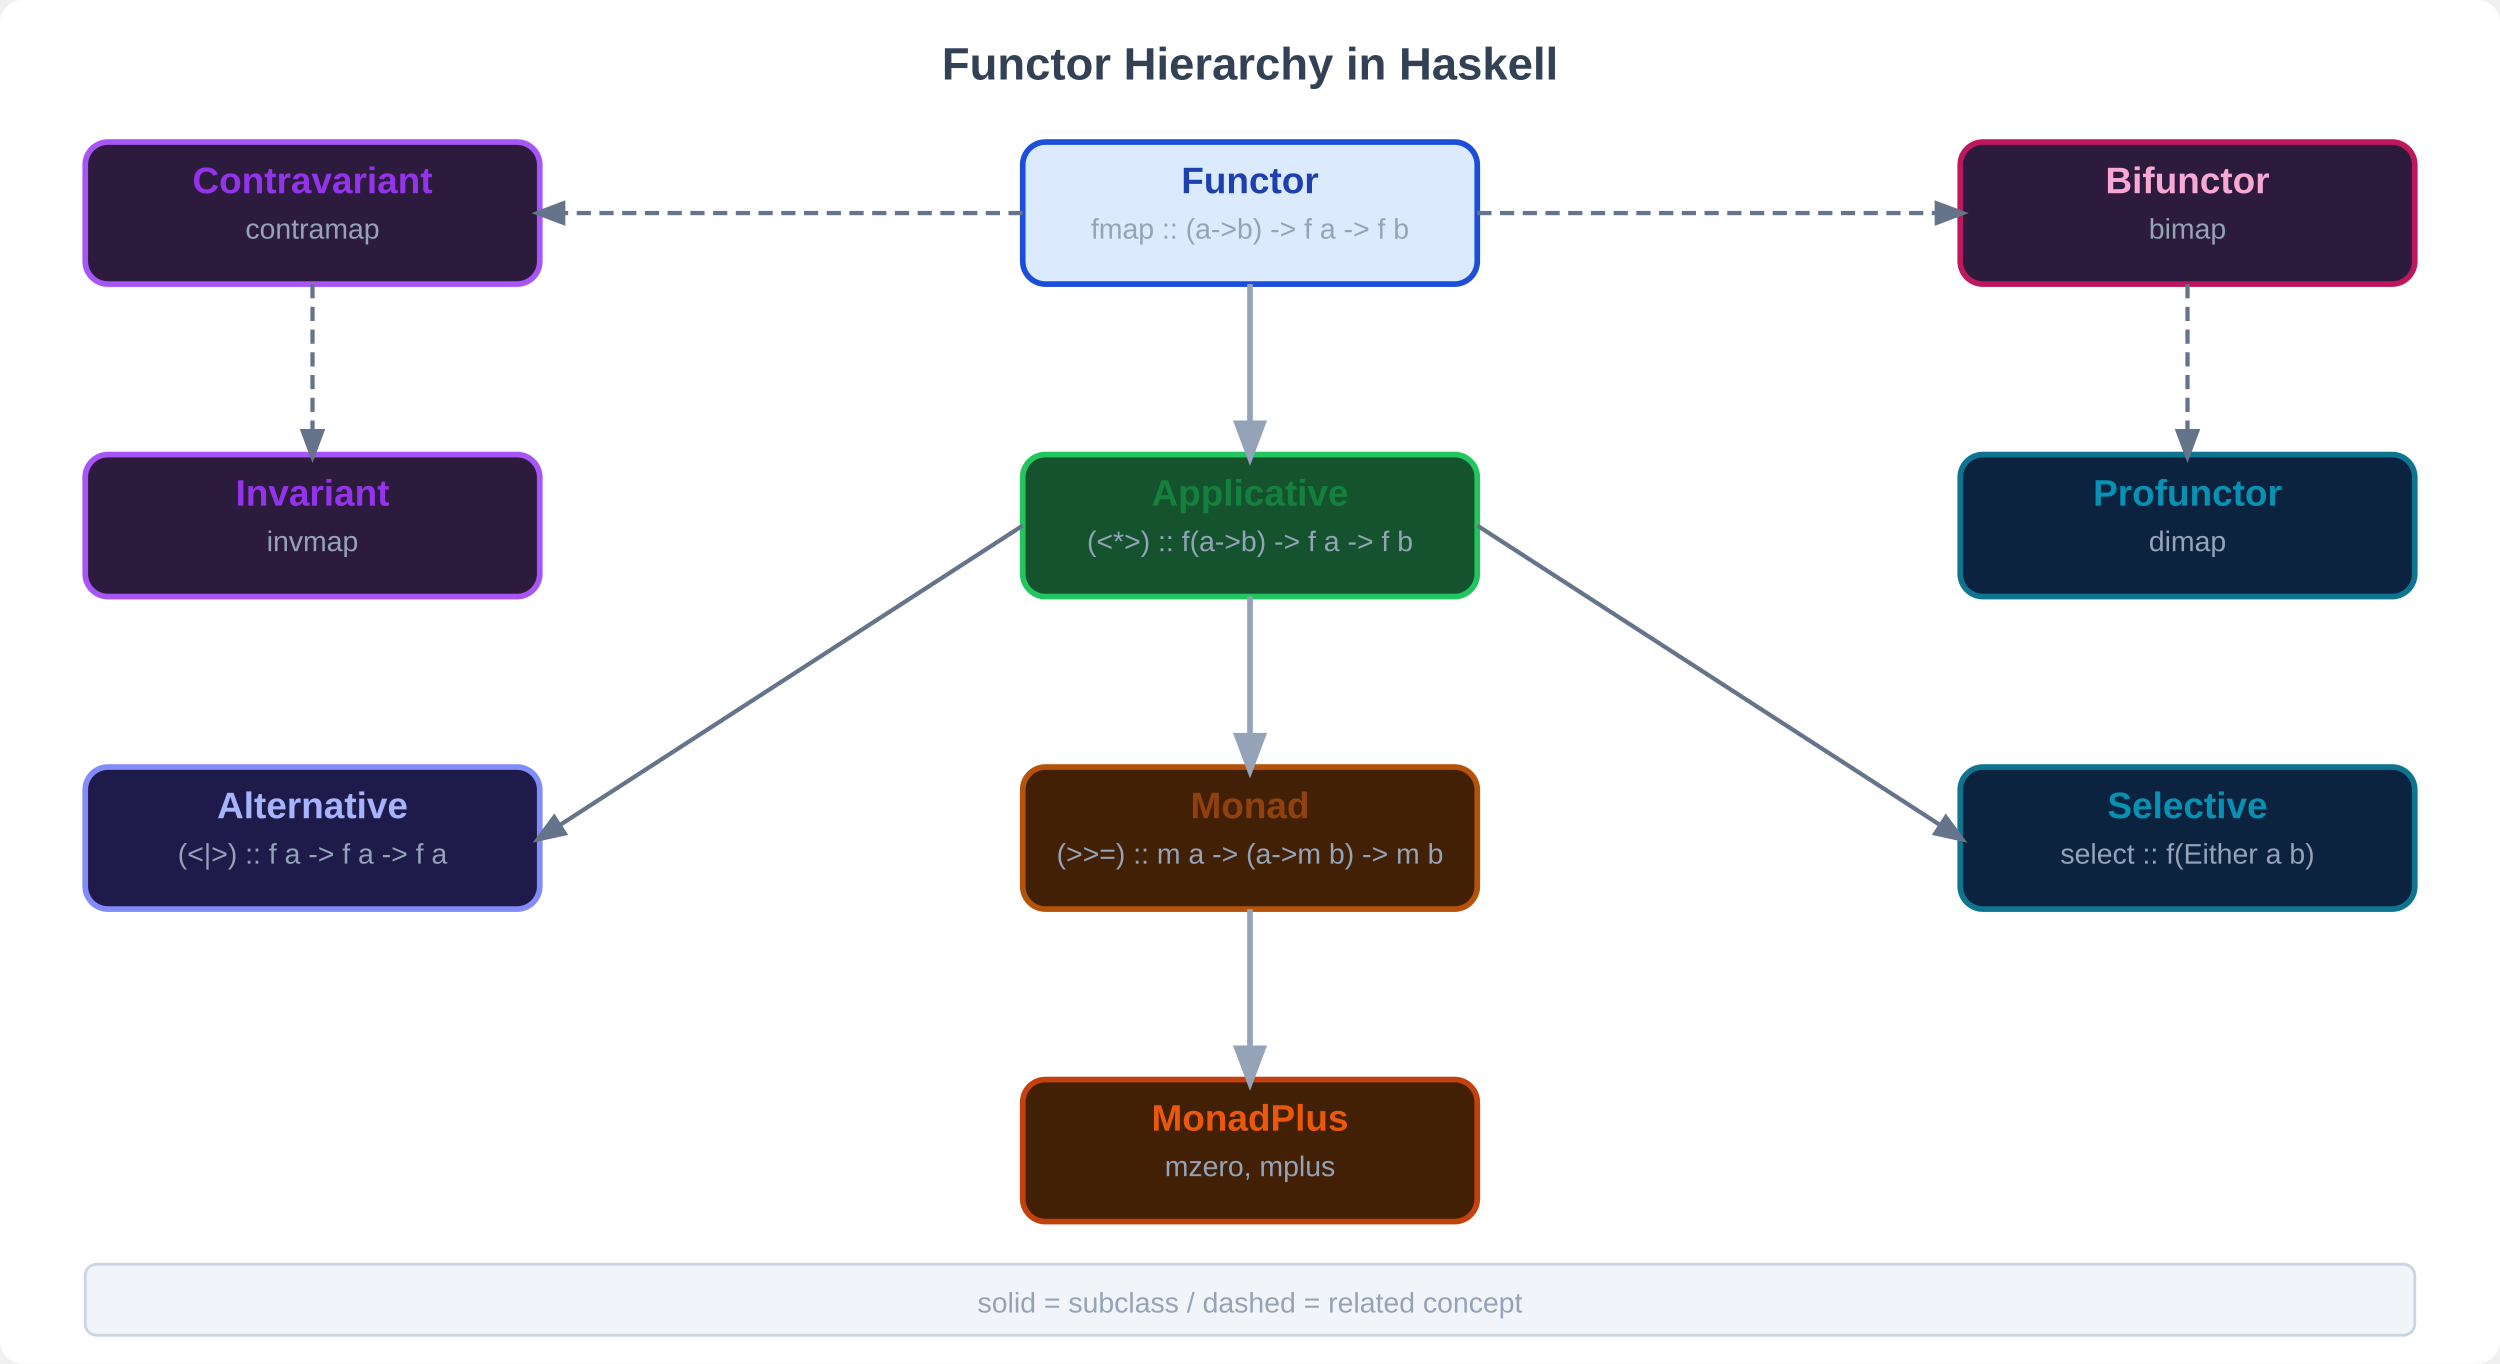
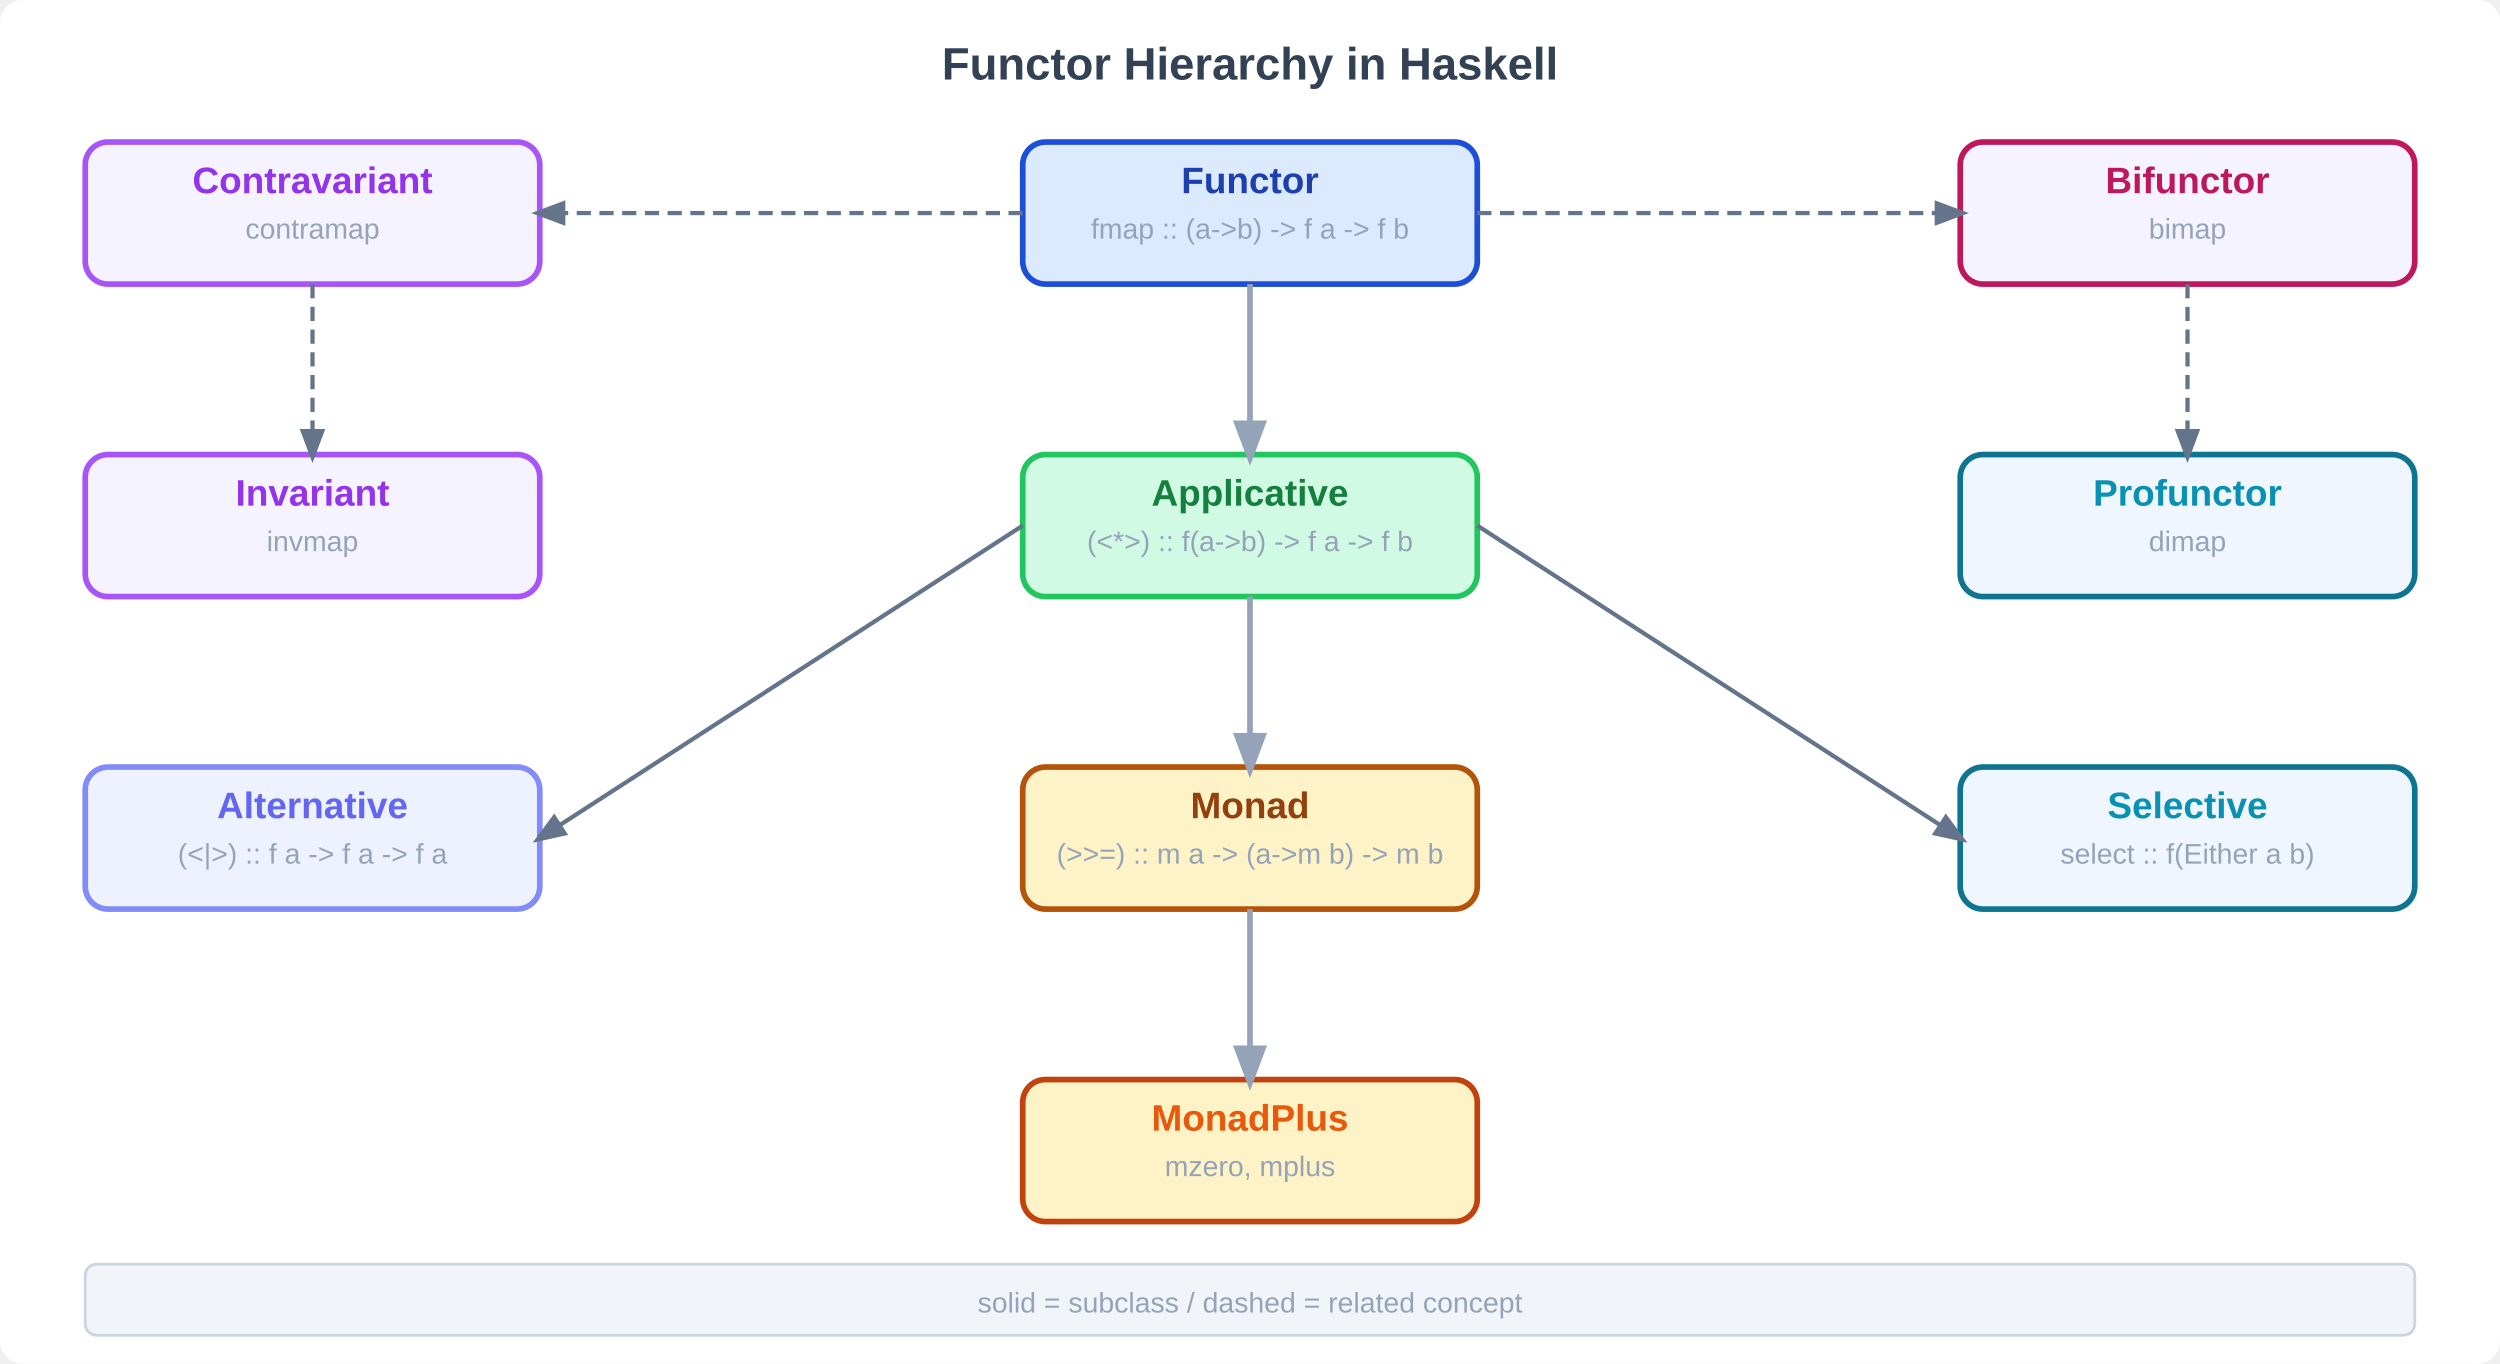
<svg xmlns="http://www.w3.org/2000/svg" width="880" height="480" viewBox="0 0 880 480" font-family="monospace,Arial,sans-serif">
  <rect width="880" height="480" fill="#ffffff" rx="8" />
  <defs>
    <marker id="arr" markerWidth="8" markerHeight="8" refX="6" refY="3" orient="auto">
      <path d="M0,0 L0,6 L8,3 z" fill="#94a3b8" />
    </marker>
    <marker id="arrD" markerWidth="8" markerHeight="8" refX="6" refY="3" orient="auto">
      <path d="M0,0 L0,6 L8,3 z" fill="#64748b" />
    </marker>
  </defs>
  <text x="440" y="28" text-anchor="middle" font-size="16" font-weight="bold" fill="#334155">Functor Hierarchy in Haskell</text>
  <rect x="360" y="50" width="160" height="50" rx="8" fill="#dbeafe" stroke="#1d4ed8" stroke-width="2" />
  <text x="440" y="68" text-anchor="middle" font-size="13" font-weight="bold" fill="#1e40af">Functor</text>
  <text x="440" y="84" text-anchor="middle" font-size="10" fill="#94a3b8">fmap :: (a-&gt;b) -&gt; f a -&gt; f b</text>
-   <rect x="30" y="50" width="160" height="50" rx="8" fill="#2d1b3d" stroke="#a855f7" stroke-width="2" />
+   <rect x="30" y="50" width="160" height="50" rx="8" fill="#f5f3ff" stroke="#a855f7" stroke-width="2" />
  <text x="110" y="68" text-anchor="middle" font-size="13" font-weight="bold" fill="#9333ea">Contravariant</text>
  <text x="110" y="84" text-anchor="middle" font-size="10" fill="#94a3b8">contramap</text>
-   <rect x="690" y="50" width="160" height="50" rx="8" fill="#2d1b3d" stroke="#be185d" stroke-width="2" />
-   <text x="770" y="68" text-anchor="middle" font-size="13" font-weight="bold" fill="#f9a8d4">Bifunctor</text>
+   <rect x="690" y="50" width="160" height="50" rx="8" fill="#f5f3ff" stroke="#be185d" stroke-width="2" />
+   <text x="770" y="68" text-anchor="middle" font-size="13" font-weight="bold" fill="#be185d">Bifunctor</text>
  <text x="770" y="84" text-anchor="middle" font-size="10" fill="#94a3b8">bimap</text>
-   <rect x="360" y="160" width="160" height="50" rx="8" fill="#14532d" stroke="#22c55e" stroke-width="2" />
+   <rect x="360" y="160" width="160" height="50" rx="8" fill="#d1fae5" stroke="#22c55e" stroke-width="2" />
  <text x="440" y="178" text-anchor="middle" font-size="13" font-weight="bold" fill="#15803d">Applicative</text>
  <text x="440" y="194" text-anchor="middle" font-size="10" fill="#94a3b8">(&lt;*&gt;) :: f(a-&gt;b) -&gt; f a -&gt; f b</text>
-   <rect x="30" y="160" width="160" height="50" rx="8" fill="#2d1b3d" stroke="#a855f7" stroke-width="2" />
+   <rect x="30" y="160" width="160" height="50" rx="8" fill="#f5f3ff" stroke="#a855f7" stroke-width="2" />
  <text x="110" y="178" text-anchor="middle" font-size="13" font-weight="bold" fill="#9333ea">Invariant</text>
  <text x="110" y="194" text-anchor="middle" font-size="10" fill="#94a3b8">invmap</text>
-   <rect x="690" y="160" width="160" height="50" rx="8" fill="#0c2340" stroke="#0e7490" stroke-width="2" />
+   <rect x="690" y="160" width="160" height="50" rx="8" fill="#eff6ff" stroke="#0e7490" stroke-width="2" />
  <text x="770" y="178" text-anchor="middle" font-size="13" font-weight="bold" fill="#0891b2">Profunctor</text>
  <text x="770" y="194" text-anchor="middle" font-size="10" fill="#94a3b8">dimap</text>
-   <rect x="360" y="270" width="160" height="50" rx="8" fill="#422006" stroke="#b45309" stroke-width="2" />
+   <rect x="360" y="270" width="160" height="50" rx="8" fill="#fef3c7" stroke="#b45309" stroke-width="2" />
  <text x="440" y="288" text-anchor="middle" font-size="13" font-weight="bold" fill="#92400e">Monad</text>
  <text x="440" y="304" text-anchor="middle" font-size="10" fill="#94a3b8">(&gt;&gt;=) :: m a -&gt; (a-&gt;m b) -&gt; m b</text>
-   <rect x="30" y="270" width="160" height="50" rx="8" fill="#1e1b4b" stroke="#818cf8" stroke-width="2" />
-   <text x="110" y="288" text-anchor="middle" font-size="13" font-weight="bold" fill="#a5b4fc">Alternative</text>
+   <rect x="30" y="270" width="160" height="50" rx="8" fill="#eef2ff" stroke="#818cf8" stroke-width="2" />
+   <text x="110" y="288" text-anchor="middle" font-size="13" font-weight="bold" fill="#6366f1">Alternative</text>
  <text x="110" y="304" text-anchor="middle" font-size="10" fill="#94a3b8">(&lt;|&gt;) :: f a -&gt; f a -&gt; f a</text>
-   <rect x="690" y="270" width="160" height="50" rx="8" fill="#0c2340" stroke="#0e7490" stroke-width="2" />
+   <rect x="690" y="270" width="160" height="50" rx="8" fill="#eff6ff" stroke="#0e7490" stroke-width="2" />
  <text x="770" y="288" text-anchor="middle" font-size="13" font-weight="bold" fill="#0891b2">Selective</text>
  <text x="770" y="304" text-anchor="middle" font-size="10" fill="#94a3b8">select :: f(Either a b)</text>
-   <rect x="360" y="380" width="160" height="50" rx="8" fill="#422006" stroke="#c2410c" stroke-width="2" />
+   <rect x="360" y="380" width="160" height="50" rx="8" fill="#fef3c7" stroke="#c2410c" stroke-width="2" />
  <text x="440" y="398" text-anchor="middle" font-size="13" font-weight="bold" fill="#ea580c">MonadPlus</text>
  <text x="440" y="414" text-anchor="middle" font-size="10" fill="#94a3b8">mzero, mplus</text>
  <line x1="440" y1="100" x2="440" y2="160" stroke="#94a3b8" stroke-width="2" marker-end="url(#arr)" />
  <line x1="440" y1="210" x2="440" y2="270" stroke="#94a3b8" stroke-width="2" marker-end="url(#arr)" />
  <line x1="440" y1="320" x2="440" y2="380" stroke="#94a3b8" stroke-width="2" marker-end="url(#arr)" />
  <line x1="360" y1="75" x2="190" y2="75" stroke="#64748b" stroke-width="1.5" stroke-dasharray="5,3" marker-end="url(#arrD)" />
  <line x1="520" y1="75" x2="690" y2="75" stroke="#64748b" stroke-width="1.5" stroke-dasharray="5,3" marker-end="url(#arrD)" />
  <line x1="110" y1="100" x2="110" y2="160" stroke="#64748b" stroke-width="1.5" stroke-dasharray="5,3" marker-end="url(#arrD)" />
  <line x1="770" y1="100" x2="770" y2="160" stroke="#64748b" stroke-width="1.5" stroke-dasharray="5,3" marker-end="url(#arrD)" />
  <line x1="360" y1="185" x2="190" y2="295" stroke="#64748b" stroke-width="1.5" marker-end="url(#arrD)" />
  <line x1="520" y1="185" x2="690" y2="295" stroke="#64748b" stroke-width="1.5" marker-end="url(#arrD)" />
  <rect x="30" y="445" width="820" height="25" rx="4" fill="#f1f5f9" stroke="#cbd5e1" stroke-width="1" />
  <text x="440" y="462" text-anchor="middle" font-size="10" fill="#94a3b8">solid = subclass / dashed = related concept</text>
</svg>
